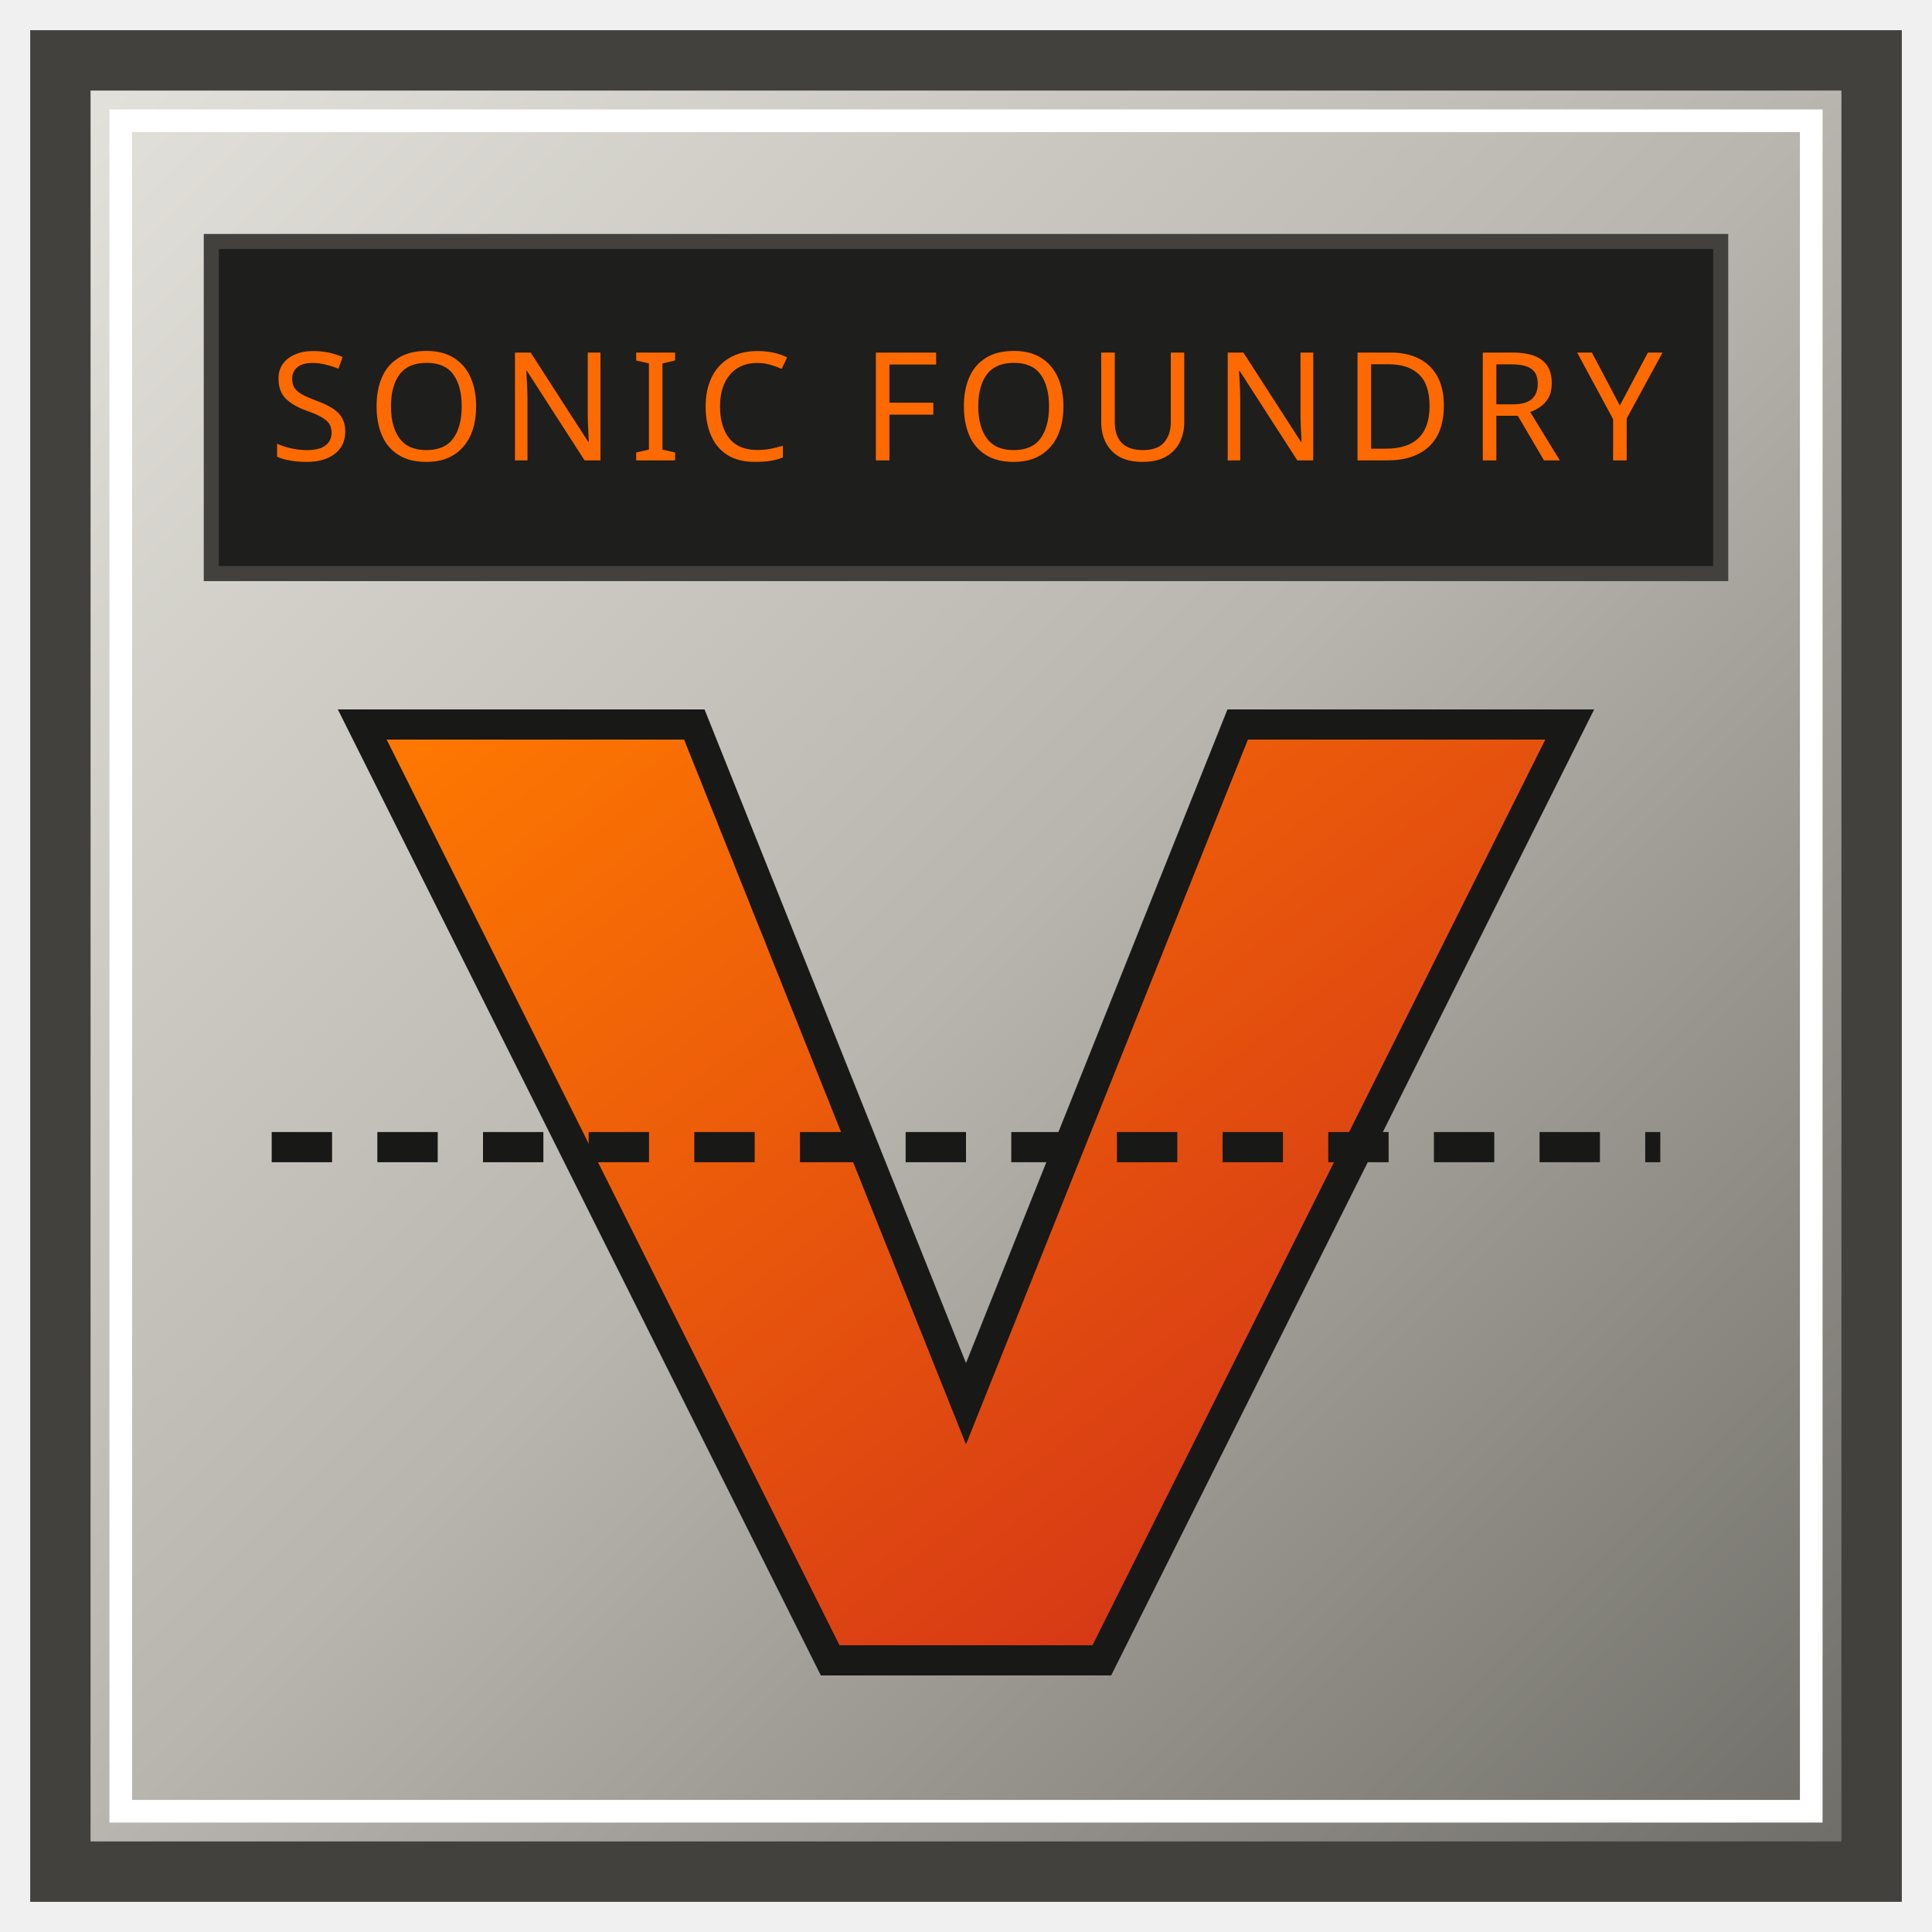
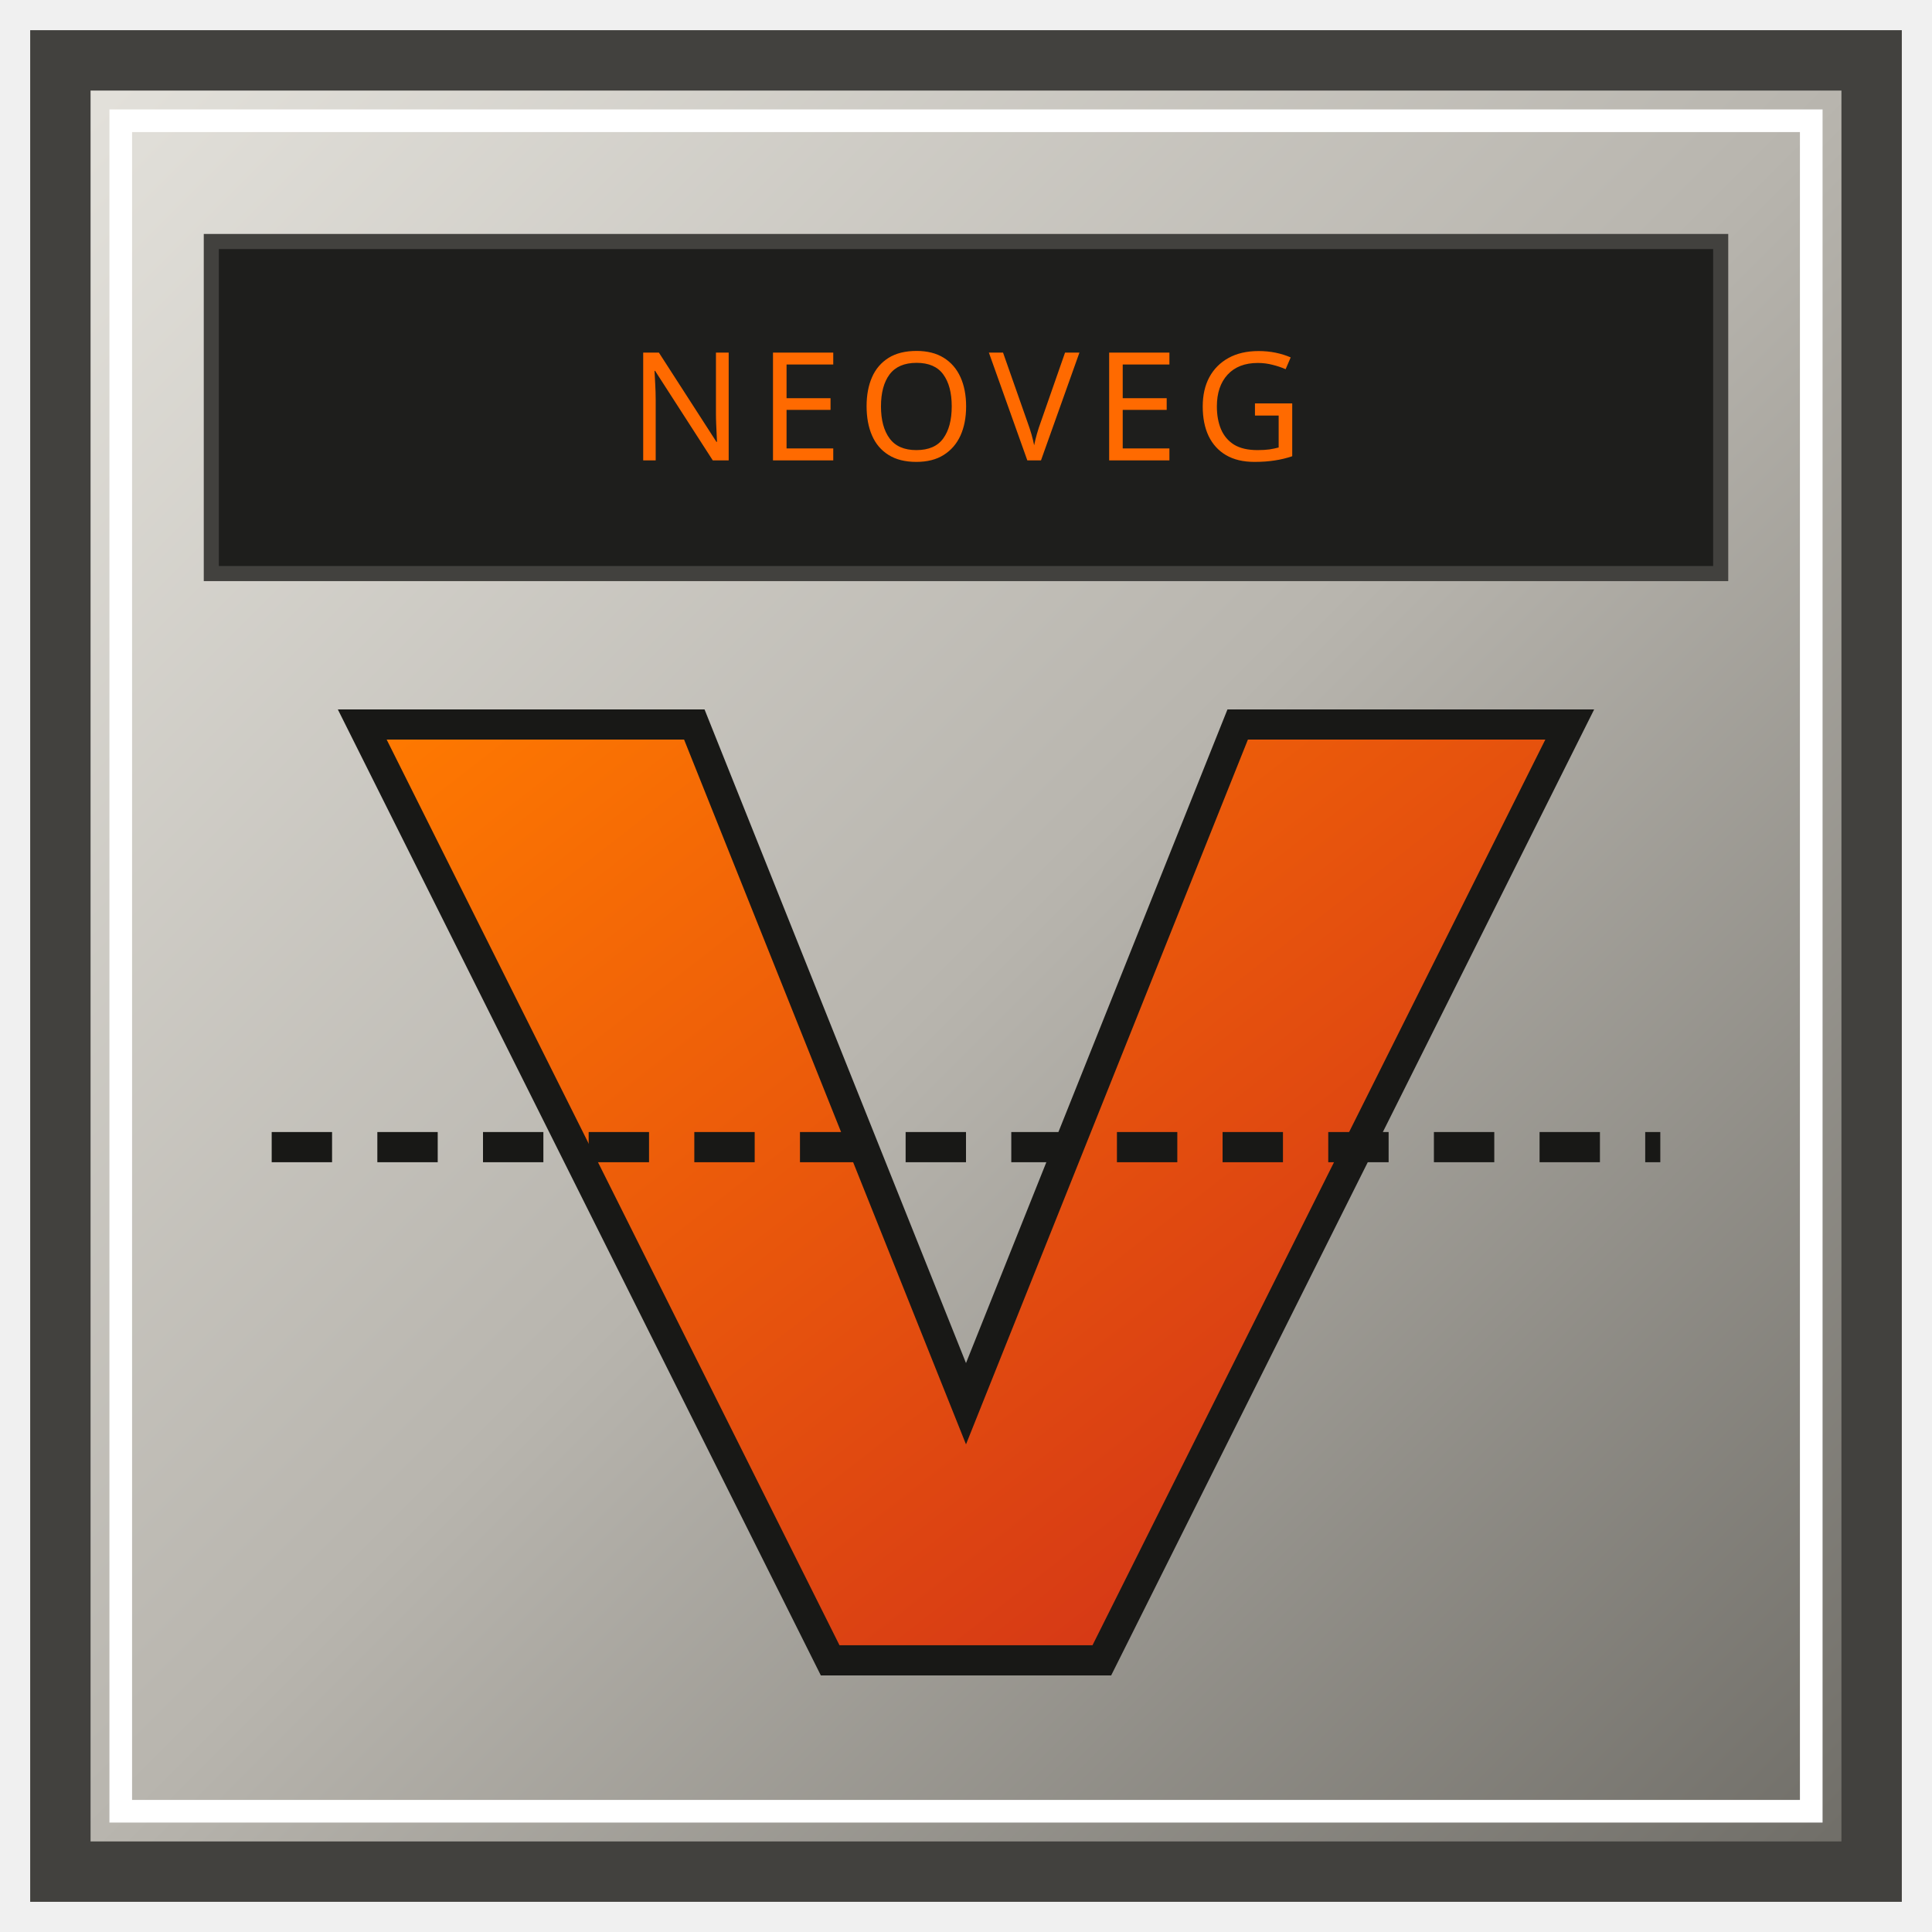
<svg xmlns="http://www.w3.org/2000/svg" viewBox="0 0 256 256" width="256" height="256">
  <defs>
    <linearGradient id="sf_metal" x1="0" y1="0" x2="1" y2="1">
      <stop offset="0%" stop-color="#E4E2DC" />
      <stop offset="50%" stop-color="#B8B5AE" />
      <stop offset="100%" stop-color="#6E6C66" />
    </linearGradient>
    <linearGradient id="sf_fire" x1="0" y1="0" x2="1" y2="1">
      <stop offset="0%" stop-color="#FF7A00" />
      <stop offset="100%" stop-color="#CC291B" />
    </linearGradient>
  </defs>
  <rect x="8" y="8" width="240" height="240" fill="url(#sf_metal)" stroke="#42413E" stroke-width="8" />
  <rect x="16" y="16" width="224" height="224" fill="none" stroke="#FFFFFF" stroke-width="3" />
  <rect x="28" y="32" width="200" height="44" fill="#1E1E1C" stroke="#42413E" stroke-width="2" />
-   <text x="128" y="61" text-anchor="middle" font-family="Arial Black, sans-serif" font-size="20" fill="#FF6A00" letter-spacing="2">SONIC FOUNDRY</text>
+   <text x="128" y="61" text-anchor="middle" font-family="Arial Black, sans-serif" font-size="20" fill="#FF6A00" letter-spacing="2">NEOVEG</text>
  <polygon points="48,96 92,96 128,186 164,96 208,96 146,220 110,220" fill="url(#sf_fire)" stroke="#181816" stroke-width="4" />
  <line x1="36" y1="152" x2="220" y2="152" stroke="#181816" stroke-width="4" stroke-dasharray="8,6" />
</svg>
